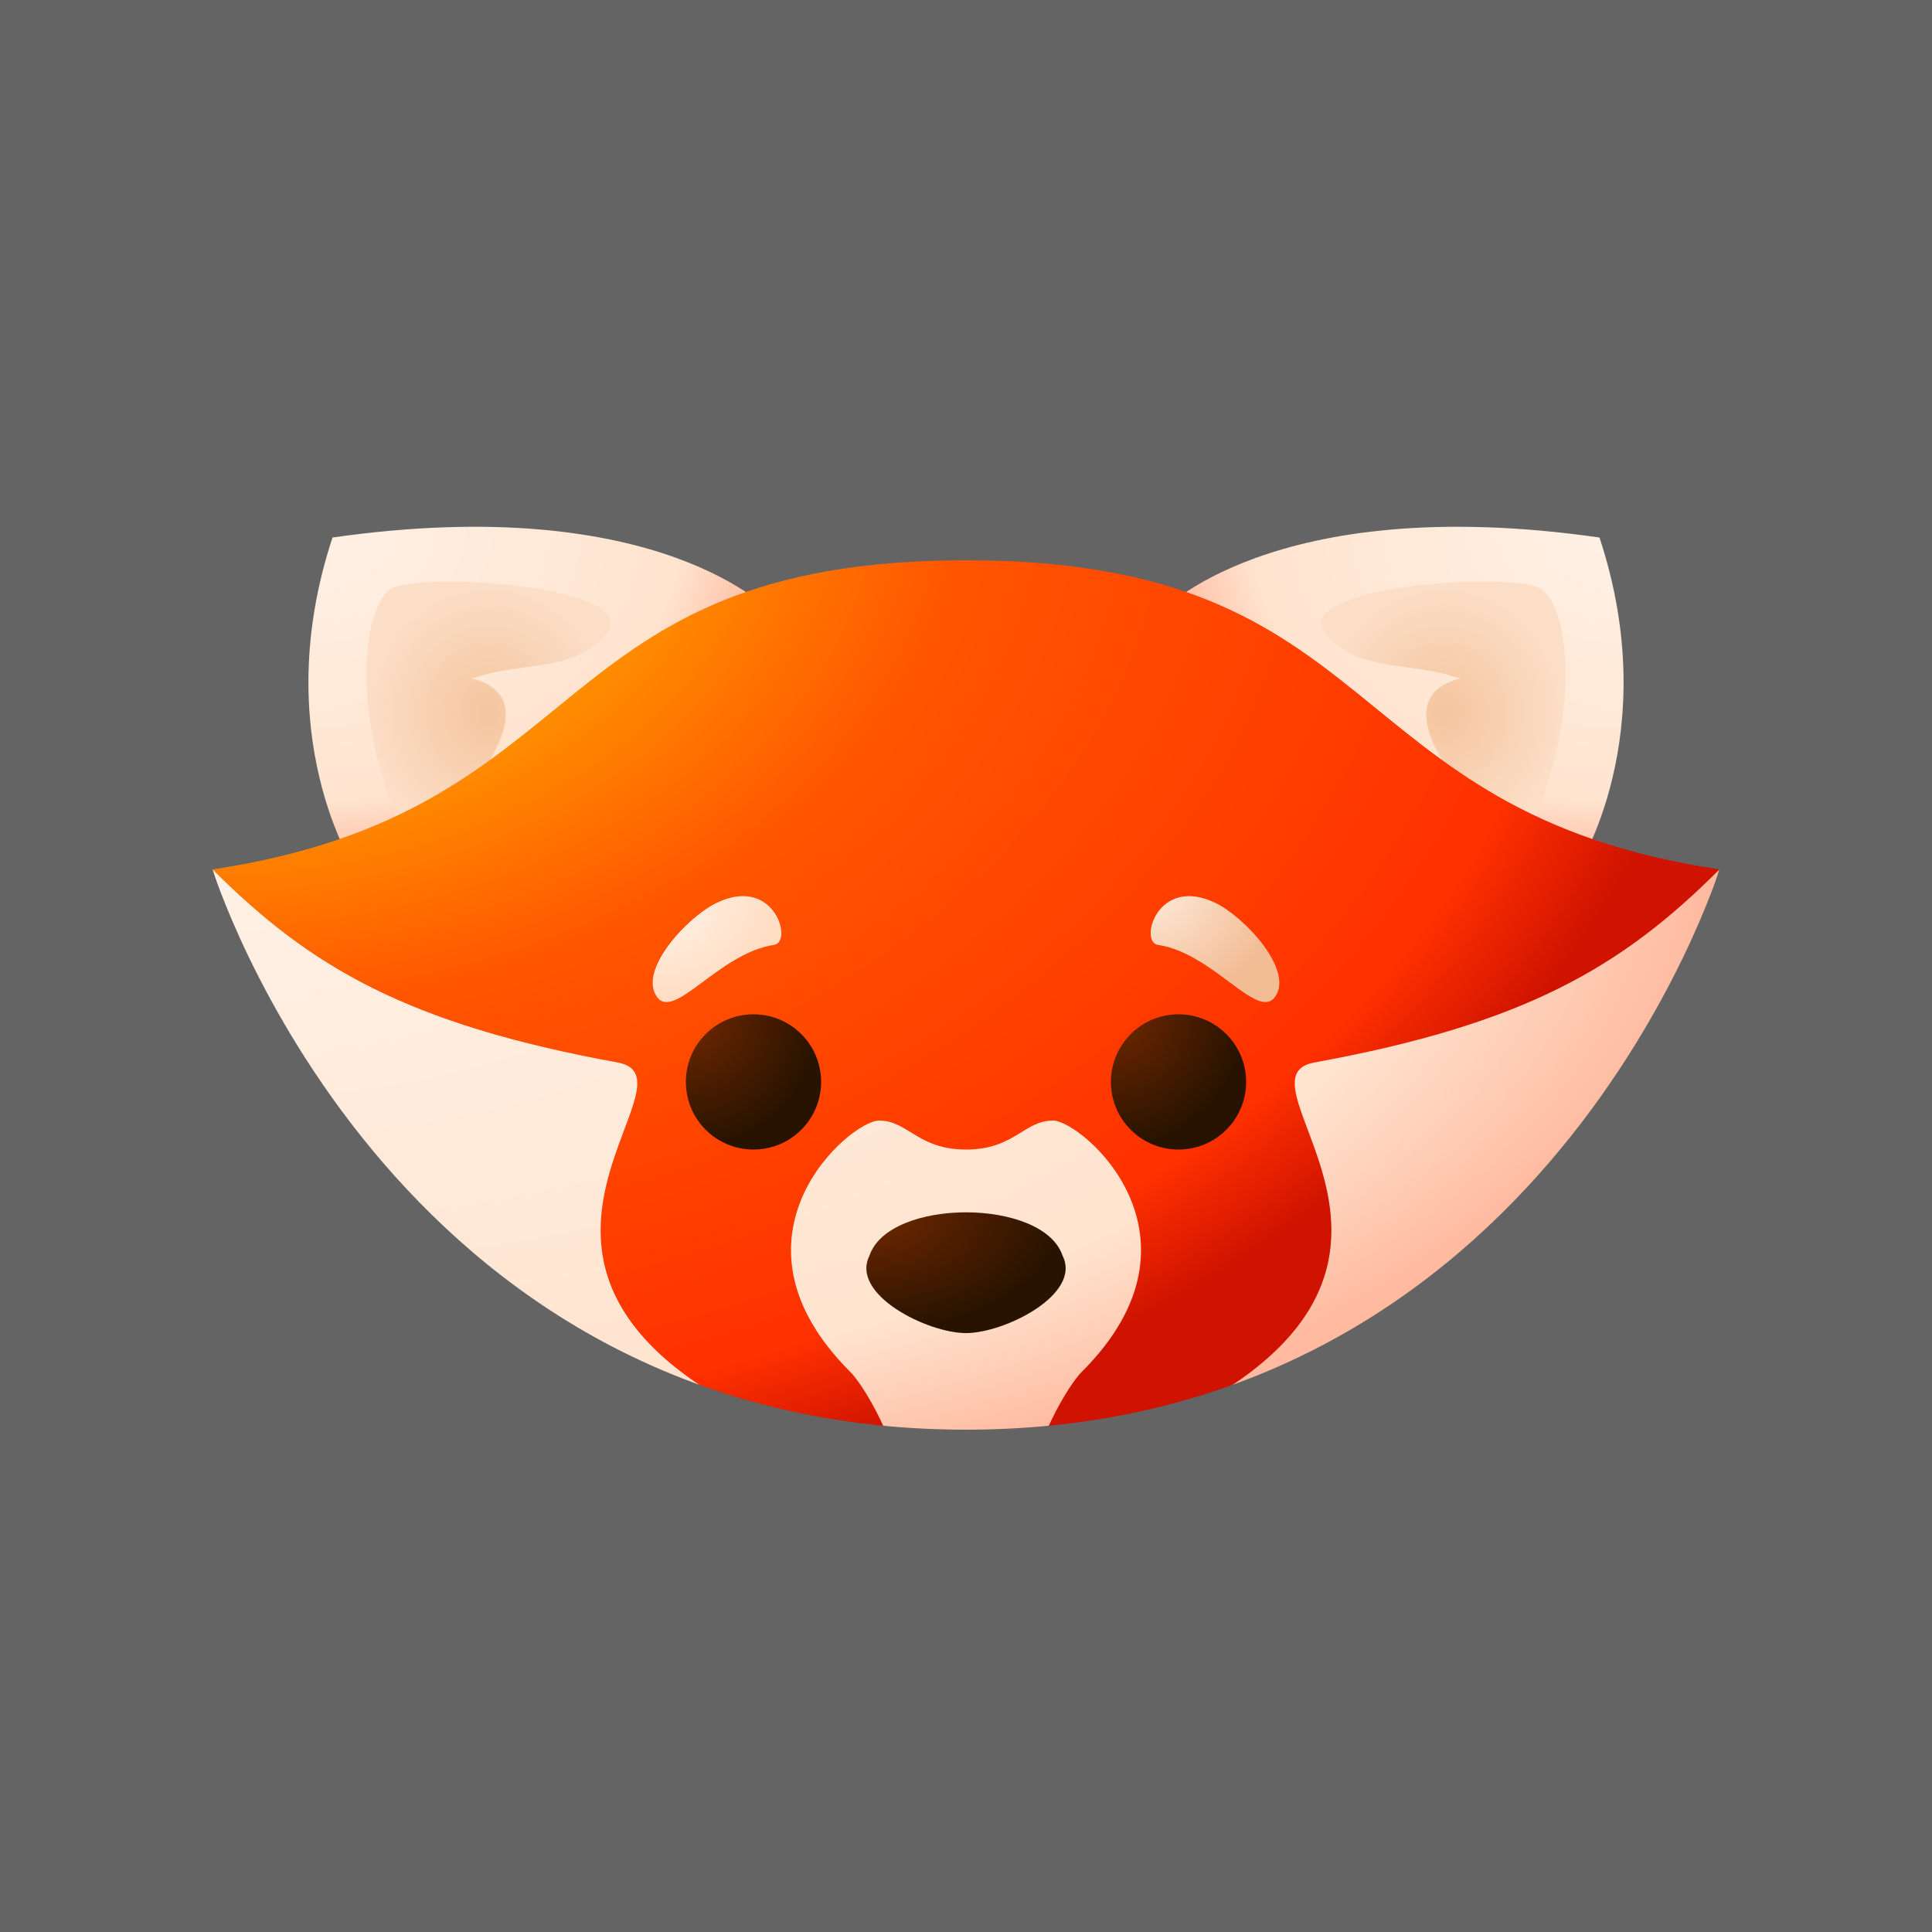
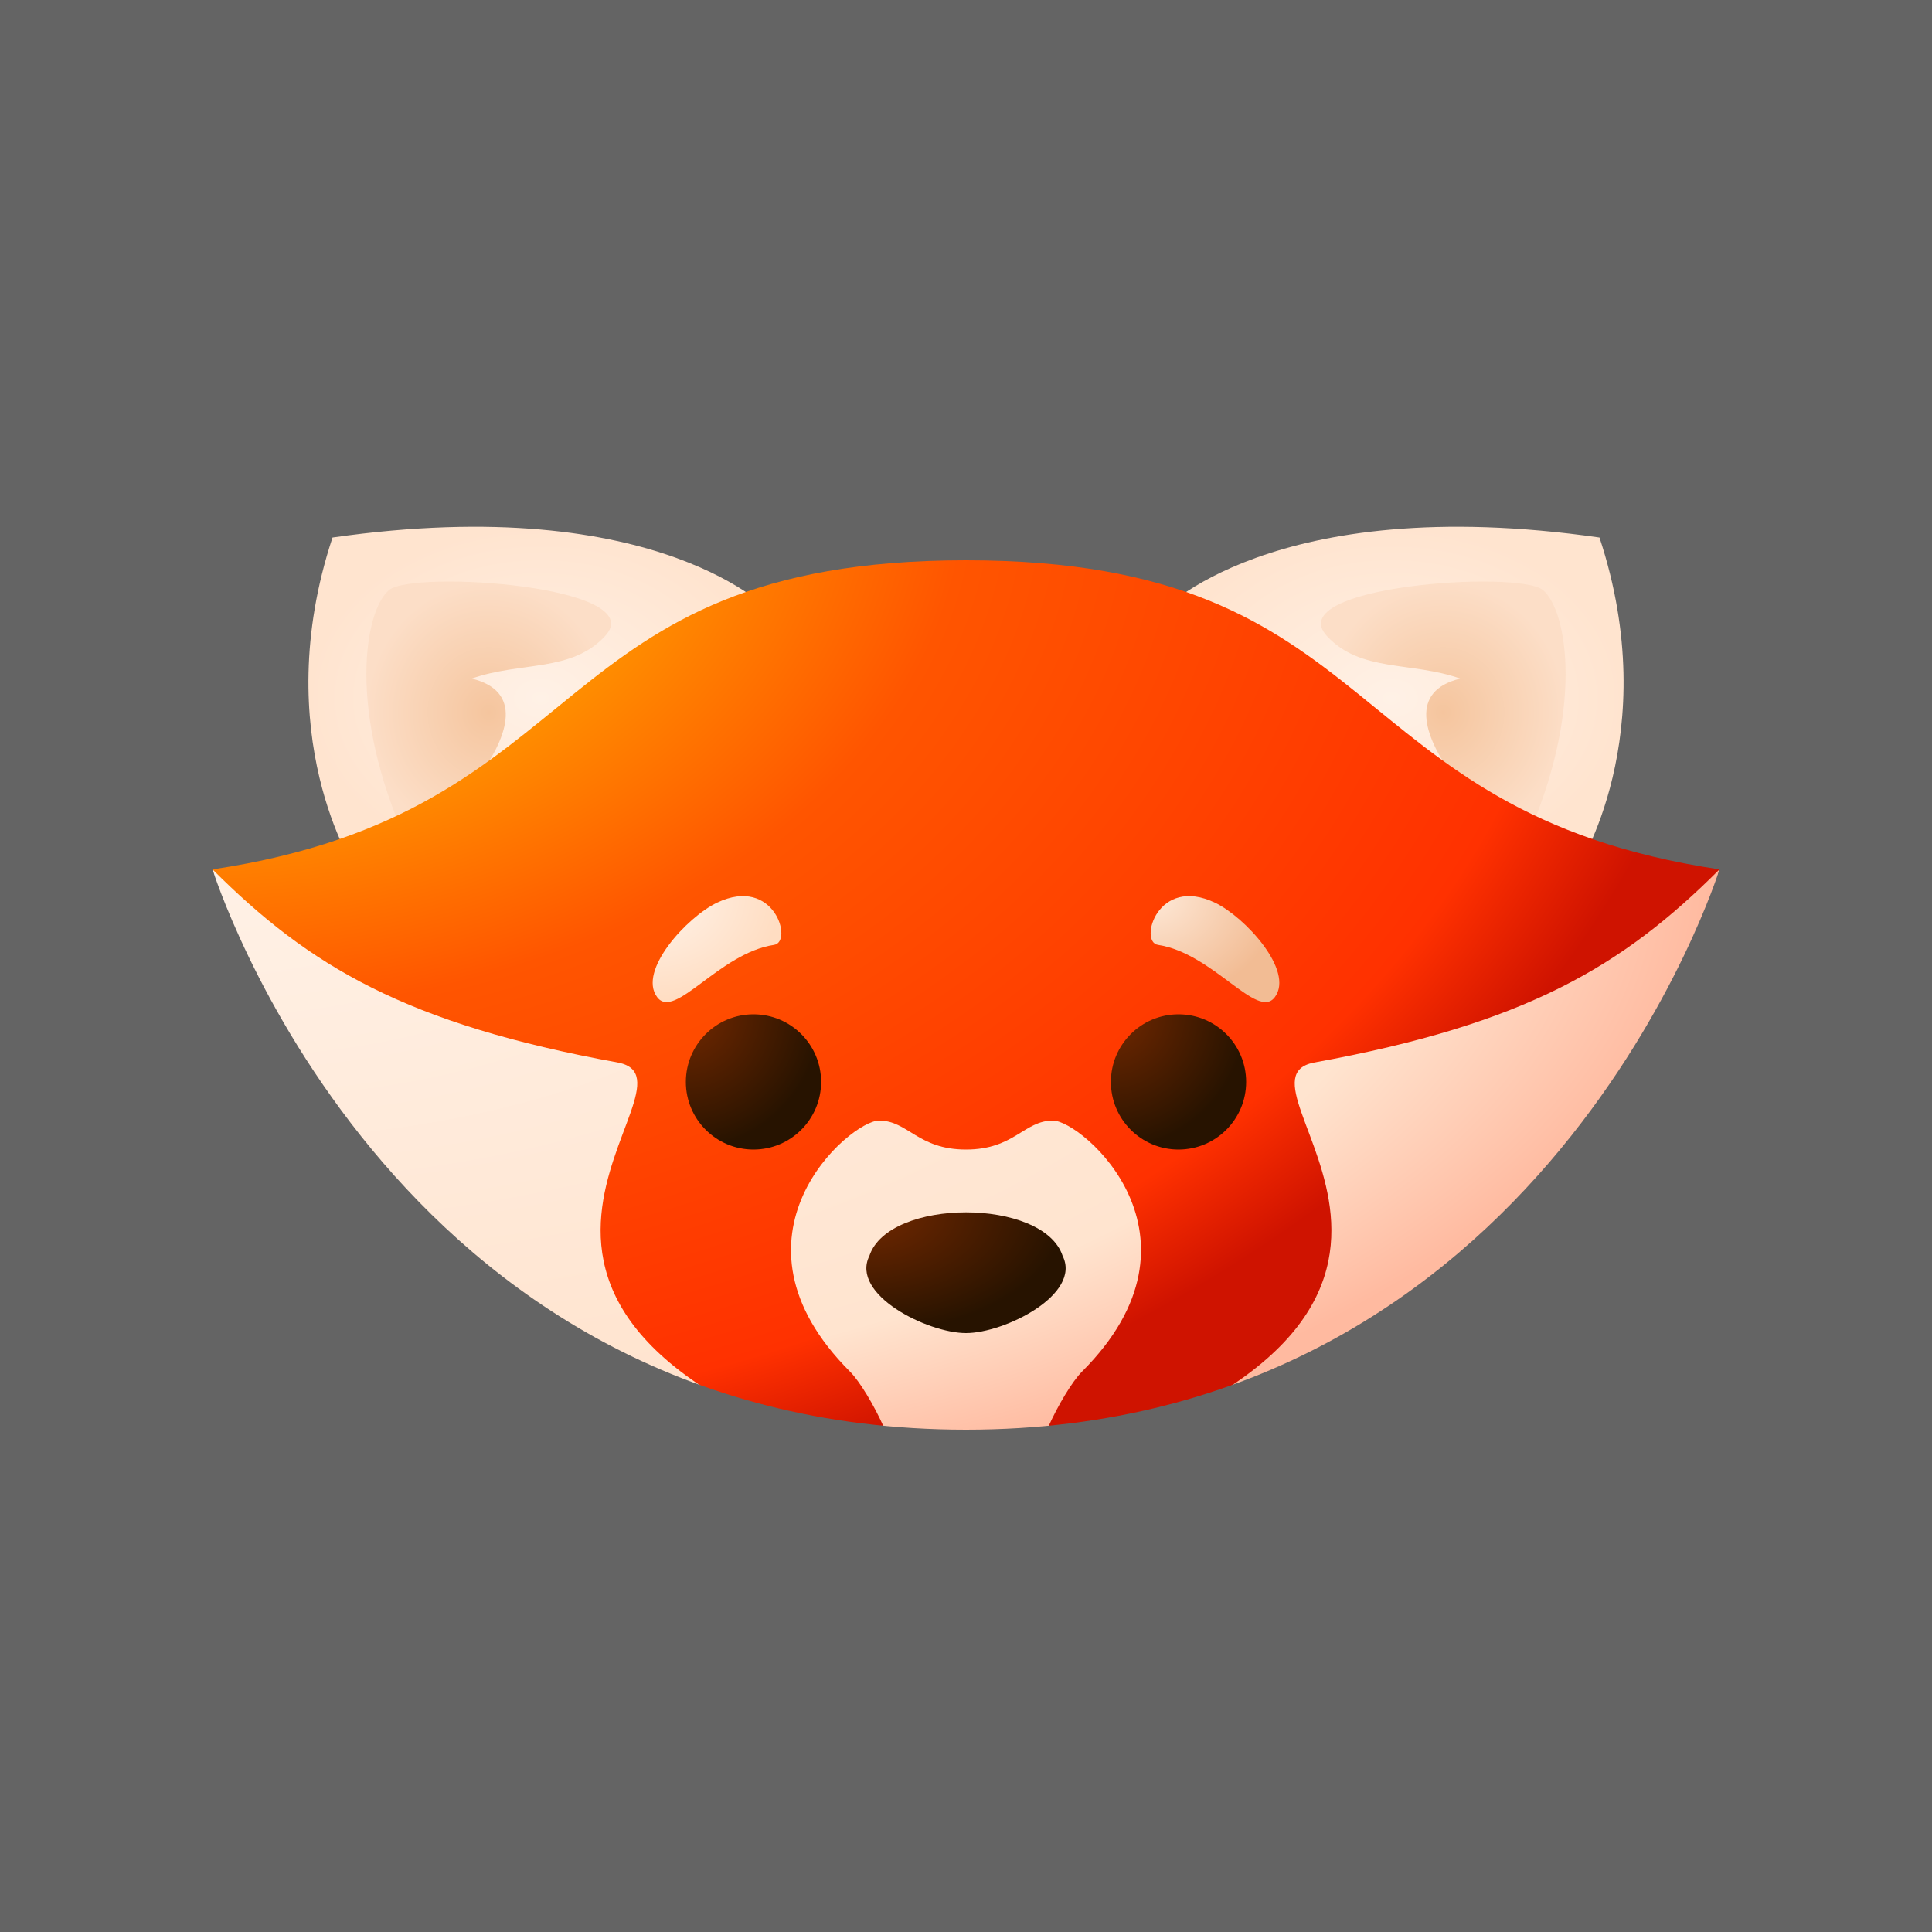
<svg xmlns="http://www.w3.org/2000/svg" viewBox="0 0 100 100">
-   <style>
-     .white-shape {
-       fill: url(#lowerFaceGradient);
-     }
-   </style>
  <defs>
+     <radialGradient id="innerEarGradient">
+       <stop offset="0" style="stop-color: #f5c59e;" />
+       <stop offset="1" style="stop-color: #fcdec7;" />
+     </radialGradient>
+     <radialGradient id="outerEarGradient">
+       <stop offset="0" style="stop-color: #fff1e6;" />
+       <stop offset="1" style="stop-color: #ffe4cf;" />
+     </radialGradient>
    <symbol id="ear" viewBox="0 0 30 30" width="30" height="30">
-       <path class="white-shape" d="M 6.391 24.004 C 6.391 24.004 1.832 17.042 5.211 6.822 C 22.242 4.384 27.999 10.753 27.999 10.753 C 27.999 10.753 21.756 23.197 21.756 23.22 C 21.756 23.244 6.752 24.002 6.391 24.004 Z" />
-       <path style="fill: url(#innerEarGradient);" d="M 9.067 22.607 C 5.979 15.817 6.858 10.603 8.14 9.54 C 9.403 8.493 21.714 9.328 19.319 11.922 C 17.578 13.807 14.96 13.228 12.414 14.123 C 17.726 15.407 9.383 23.302 9.067 22.607 Z" />
+       <path fill="url(#outerEarGradient)" d="M 6.391 24.004 C 6.391 24.004 1.832 17.042 5.211 6.822 C 22.242 4.384 27.999 10.753 27.999 10.753 C 27.999 10.753 21.756 23.197 21.756 23.22 C 21.756 23.244 6.752 24.002 6.391 24.004 Z" />
+       <path fill="url(#innerEarGradient)" d="M 9.067 22.607 C 5.979 15.817 6.858 10.603 8.14 9.54 C 9.403 8.493 21.714 9.328 19.319 11.922 C 17.578 13.807 14.96 13.228 12.414 14.123 C 17.726 15.407 9.383 23.302 9.067 22.607 Z" />
    </symbol>
    <symbol id="eyebrow" viewBox="0 0 10 10" width="10" height="10">
      <path d="M 1.932 4.906 C 4.785 5.332 7.079 8.827 7.985 7.612 C 9.006 6.245 6.43 3.459 4.891 2.725 C 1.912 1.304 0.942 4.758 1.932 4.906 Z" />
    </symbol>
    <radialGradient id="orangeBaseGradient" cx="0%" cy="0%" r="100%">
      <stop offset="0.1" style="stop-color: #ffcd00;" />
      <stop offset="0.5" style="stop-color: #ff5500;" />
      <stop offset="0.9" style="stop-color: #ff3100;" />
      <stop offset="1" style="stop-color: #cf1300;" />
    </radialGradient>
    <radialGradient id="lowerFaceGradient" cx="0%" cy="0%" r="100%">
      <stop offset="0" style="stop-color: #fff1e6;" />
      <stop offset="0.8" style="stop-color: #ffe4cf;" />
      <stop offset="1" style="stop-color: #ffbaa0;" />
    </radialGradient>
    <radialGradient id="eyebrowGradientLeft" cx="100%" cy="0%" r="100%">
      <stop offset="0" style="stop-color: #fff4eb;" />
      <stop offset="1" style="stop-color: #ffddc2;" />
    </radialGradient>
    <radialGradient id="eyebrowGradientRight" cx="0%" cy="0%" r="100%">
      <stop offset="0" style="stop-color: #fee9d8;" />
      <stop offset="1" style="stop-color: #f2bc94;" />
-     </radialGradient>
-     <radialGradient id="innerEarGradient">
-       <stop offset="0" style="stop-color: #f5c59e;" />
-       <stop offset="1" style="stop-color: #fcdec7;" />
    </radialGradient>
    <radialGradient id="brownGradient" cx="0%" cy="0%" r="100%">
      <stop offset="0" style="stop-color: #732800;" />
      <stop offset="1" style="stop-color: #271300;" />
    </radialGradient>
    <mask id="baseShape">
      <path fill="white" d="         M -39,-5         C -19,-8           -22,-21           0,-21         C 22,-21           19,-8           39,-5         C 39,-5           30,24           0,24         C -30,24           -39,-5           -39,-5         Z" />
    </mask>
  </defs>
  <rect x="0" y="0" width="100" height="100" style="fill: rgb(100, 100, 100);" />
  <g transform="translate(50 50)">
    <use href="#ear" width="30" height="30" transform="translate(-38, -29)" />
    <use href="#ear" width="30" height="30" transform="translate(38, -29) scale(-1, 1)" />
    <g mask="url(#baseShape)">
      <rect fill="url(#orangeBaseGradient)" x="-40" y="-25" width="80" height="55" />
      <path id="facelower" fill="url(#lowerFaceGradient)" d="         M -39,-5         C -34,0           -29,3           -18,5         C -13,6           -30,18           -4,26         C -3,26           -5,22           -6,21         C -13,14           -6,8           -4.5,8         C -3,8           -2.5,9.5           0,9.5         C 2.5,9.5           3,8           4.5,8         C 6,8           13,14           6,21         C 5,22           3,26           4,26         C 30,18           13,6           18,5         C 29,3           34,0            39,-5         C 39,-5           30,30           0,30         C -30,30           -39,-5           -39,-5         Z" />
    </g>
    <ellipse cx="-11" cy="6" rx="3.5" ry="3.5" fill="url(#brownGradient)" />
    <ellipse cx="11" cy="6" rx="3.5" ry="3.5" fill="url(#brownGradient)" />
    <use href="#eyebrow" fill="url(#eyebrowGradientLeft)" width="10" height="10" transform="translate(-8, -6) scale(-1, 1)" />
    <use href="#eyebrow" fill="url(#eyebrowGradientRight)" width="10" height="10" transform="translate(8, -6)" />
    <path id="nose" fill="url(#brownGradient)" d="       M -5 15       C -4 12         4 12         5 15       C 6 17         2 19         0 19       C -2 19         -6 17         -5 15       Z" />
  </g>
</svg>
